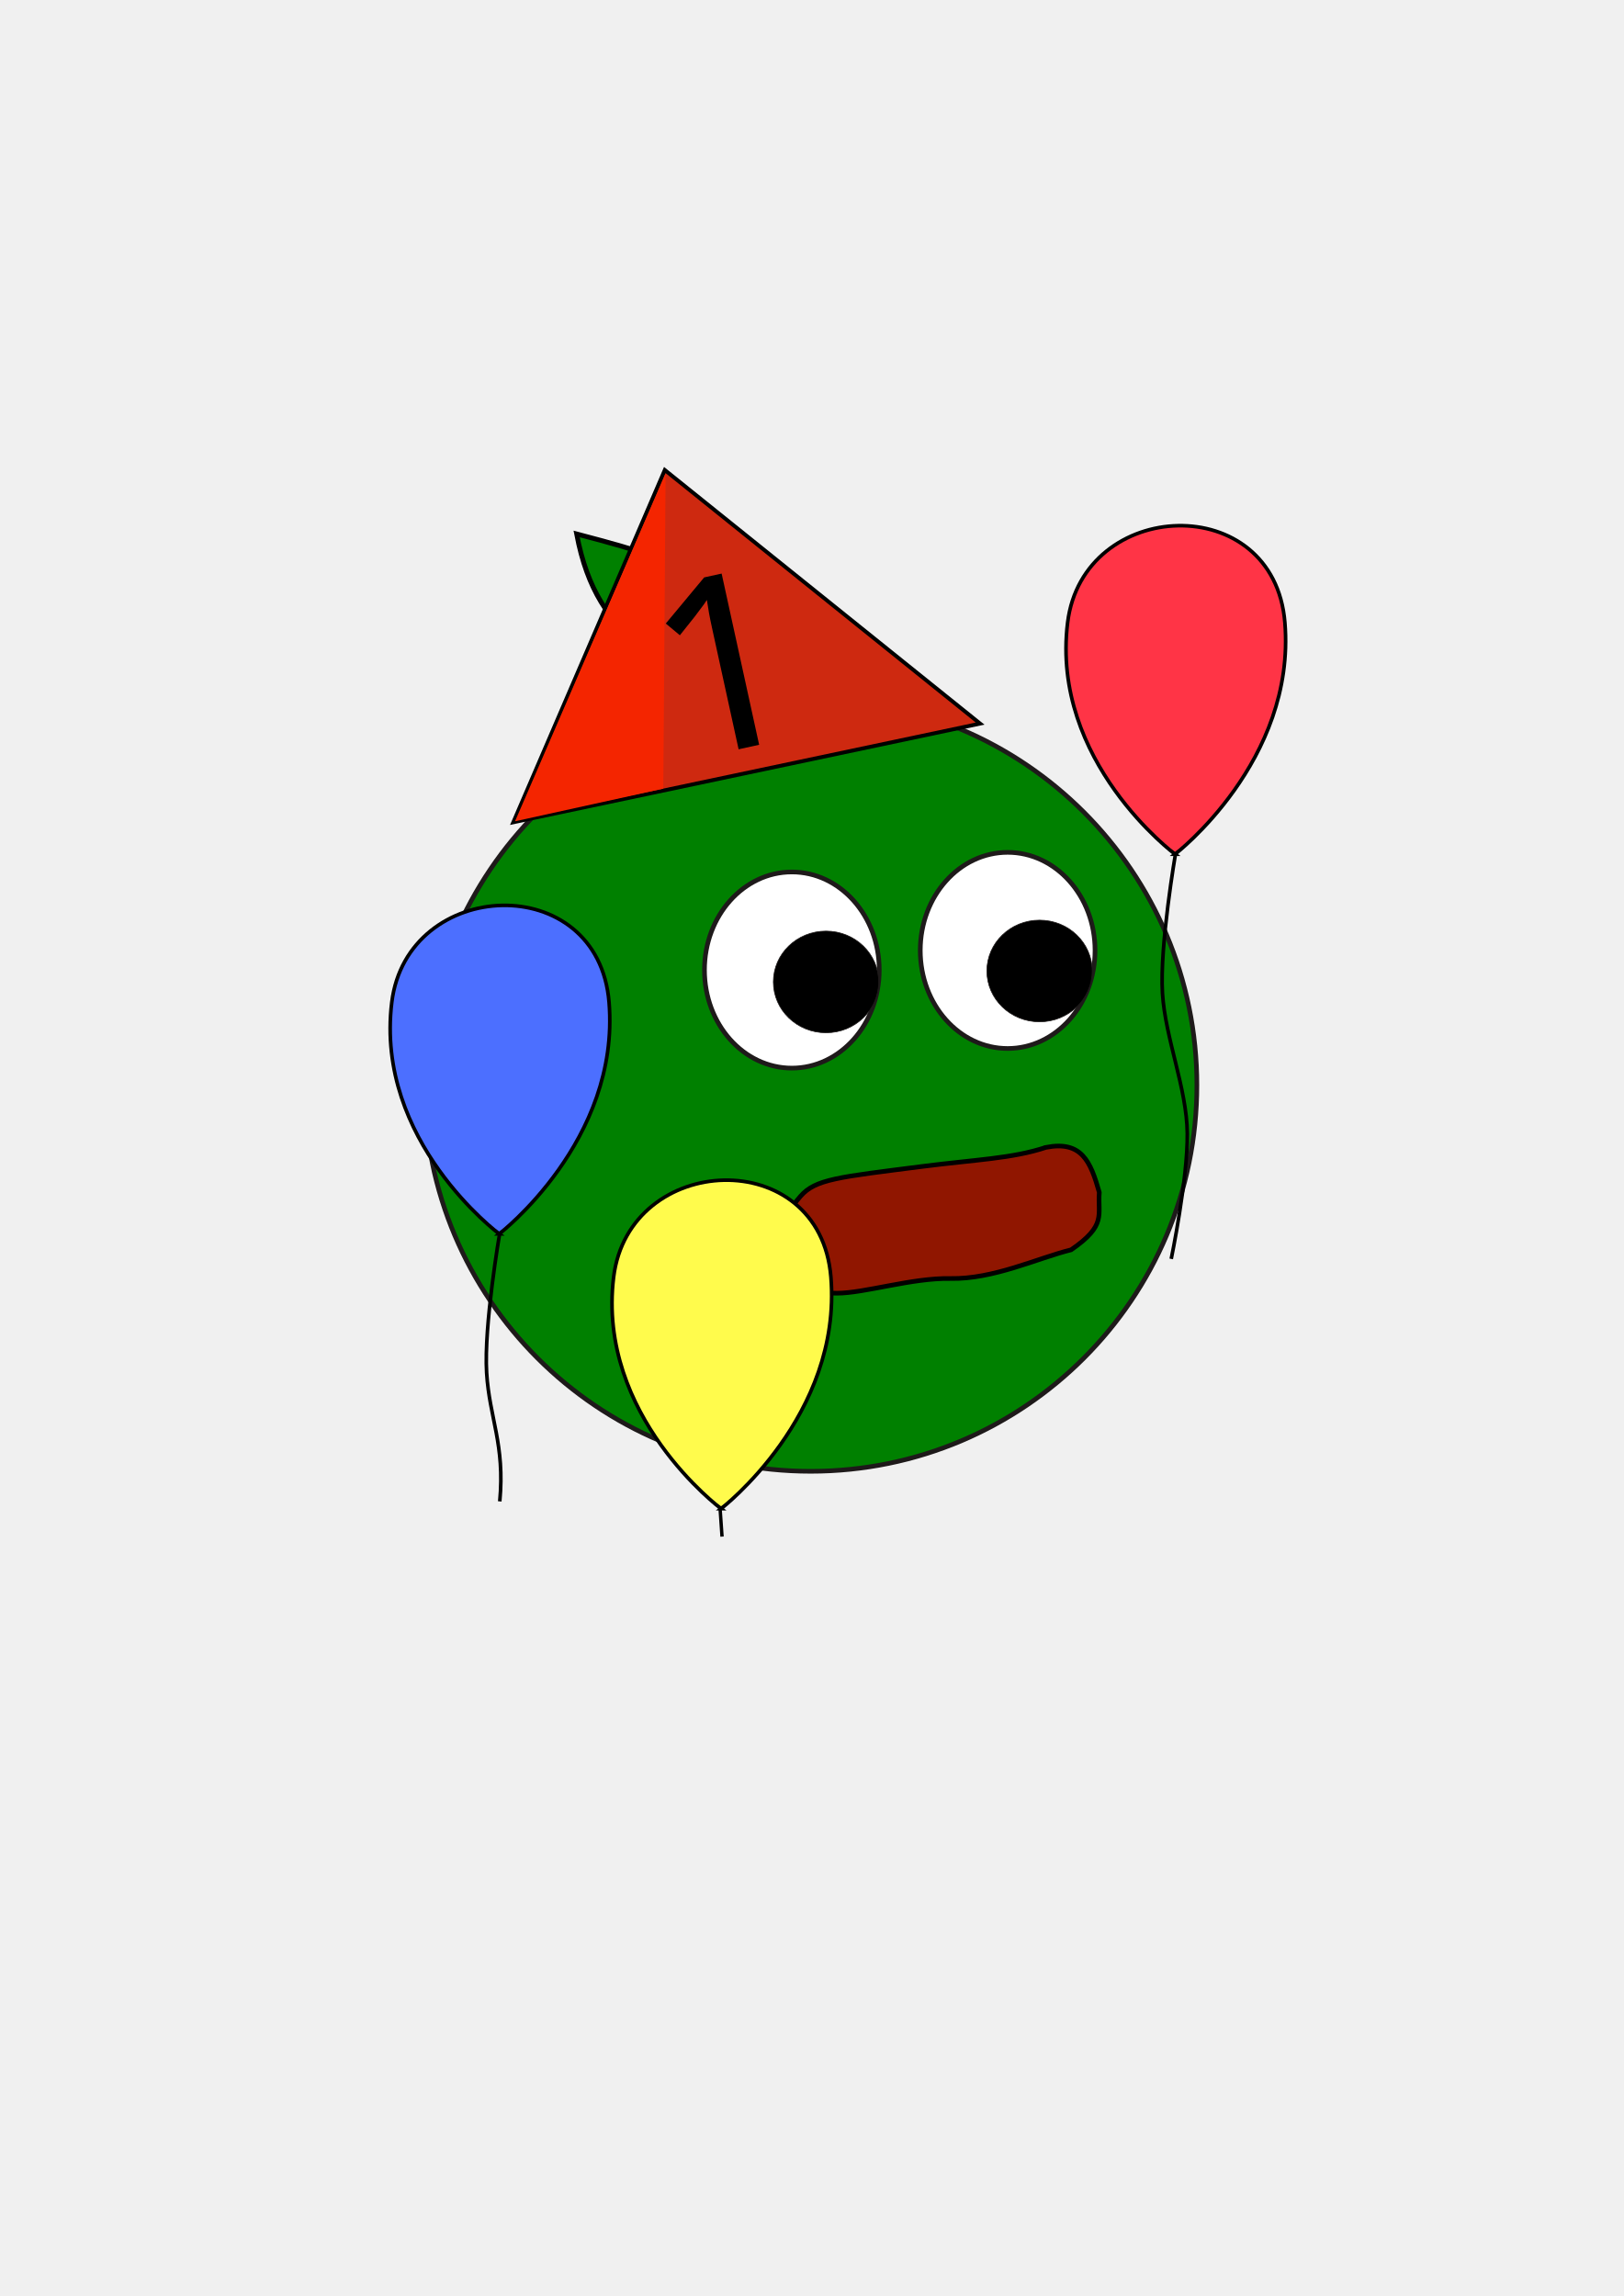
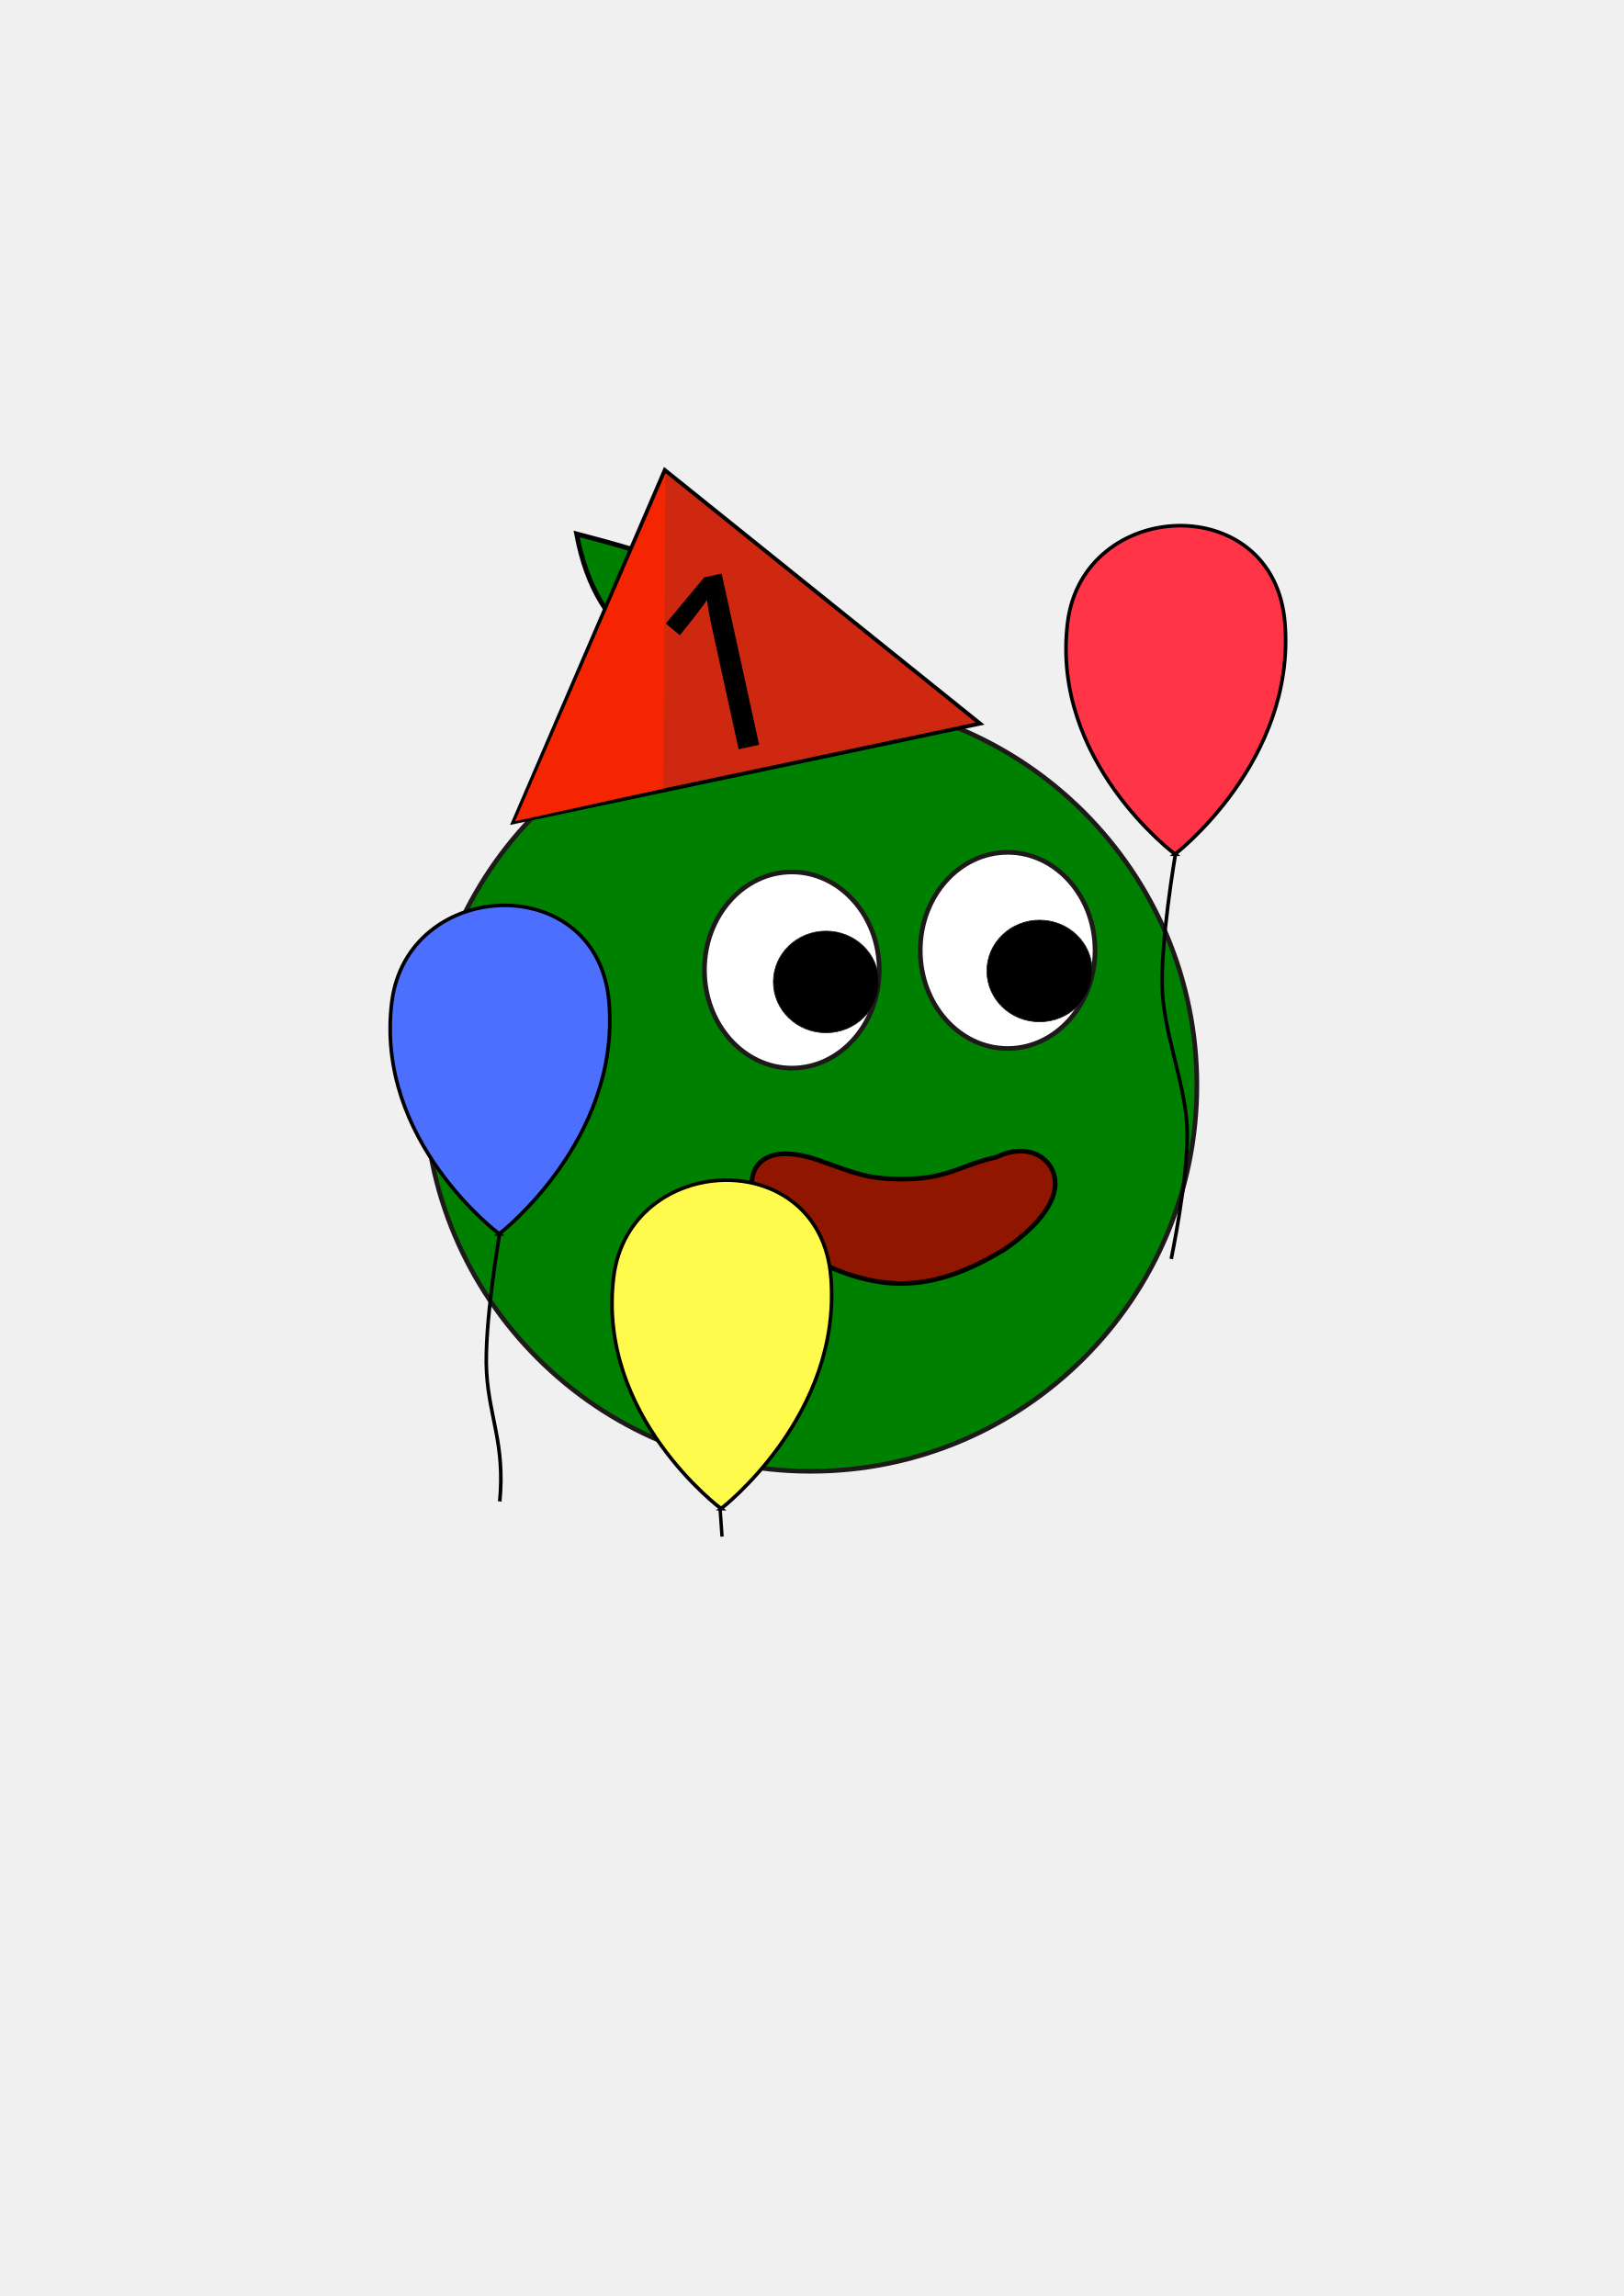
<svg xmlns="http://www.w3.org/2000/svg" width="210mm" height="297mm" viewBox="0 0 210 297" version="1.1" id="svg5">
  <defs id="defs2">
    <linearGradient id="linearGradient13268">
      <stop style="stop-color:#eaeaea;stop-opacity:1;" offset="0" id="stop13266" />
    </linearGradient>
  </defs>
  <g id="layer1">
    <circle style="fill:#008000;stroke:#1e1a1a;stroke-width:0.6;stroke-linejoin:bevel;stroke-miterlimit:3.4;stroke-dasharray:none" id="path577" cx="104.847" cy="140.369" r="49.951" />
    <ellipse style="fill:#ffffff;stroke:#1e1a1a;stroke-width:0.6;stroke-linejoin:bevel;stroke-miterlimit:3.4;stroke-dasharray:none" id="path789" cx="130.324" cy="122.942" rx="11.302" ry="12.686" />
    <ellipse style="fill:#ffffff;stroke:#1e1a1a;stroke-width:0.6;stroke-linejoin:bevel;stroke-miterlimit:3.4;stroke-dasharray:none" id="path789-0" cx="102.414" cy="125.48" rx="11.302" ry="12.686" />
-     <path style="fill:#901600;fill-opacity:1;stroke:#000000;stroke-width:0.6;stroke-linecap:butt;stroke-linejoin:miter;stroke-opacity:1;stroke-dasharray:none" d="m 135.293,148.415 c -4.417,1.46 -9.071,1.576 -16.056,2.474 -10.801,1.388 -13.755,1.622 -15.703,3.85 -2.542,2.908 -4.306,6.768 -2.522,9.207 1.555,2.126 3.656,3.337 7.228,3.337 3.572,0 9.726,-1.996 14.679,-1.901 5.582,0.107 11.222,-2.617 15.618,-3.716 4.637,-3.188 3.413,-4.48 3.638,-7.429 -1.137,-4.023 -2.288,-6.706 -6.882,-5.823 z" id="path1369" />
+     <path style="fill:#901600;fill-opacity:1;stroke:#000000;stroke-width:0.6;stroke-linecap:butt;stroke-linejoin:miter;stroke-opacity:1;stroke-dasharray:none" d="m 128.897,149.67 c -4.745,1.061 -6.215,2.807 -11.985,2.849 -4.801,0.035 -6.321,-0.785 -10.956,-2.409 -6.083,-2.131 -8.793,-0 -8.73,3.185 0.054,2.744 1.905,5.32 5.887,8.193 3.835,2.767 9.011,4.532 13.341,4.54 4.861,0.009 9.185,-1.823 13.489,-4.432 3.71,-2.55 6.827,-5.879 6.504,-8.885 -0.118,-2.499 -3.088,-5.163 -7.55,-3.041 z" id="path1369" />
    <ellipse style="fill:#000000;fill-opacity:1;stroke:#1e1a1a;stroke-width:0.093;stroke-linejoin:bevel;stroke-miterlimit:3.4" id="path2097" cx="106.832" cy="127.017" rx="6.809" ry="6.574" />
    <ellipse style="fill:#000000;fill-opacity:1;stroke:#1e1a1a;stroke-width:0.093;stroke-linejoin:bevel;stroke-miterlimit:3.4" id="path2097-3" cx="134.448" cy="125.601" rx="6.809" ry="6.574" />
    <path style="fill:#008000;stroke:#000000;stroke-width:0.623;stroke-linecap:butt;stroke-linejoin:miter;stroke-dasharray:none;stroke-opacity:1" d="M 100.372,92.234 C 97.647,84.289 95.823,81.09 91.735,77.055 86.883,72.267 83.679,71.485 74.577,69.069 c 1.392,7.293 4.159,11.102 8.583,15.108 3.137,2.84 6.089,4.986 17.212,8.057 z" id="path8291" />
    <path style="fill:#ff3446;fill-opacity:1;stroke:#000000;stroke-width:0.466;stroke-linecap:butt;stroke-linejoin:miter;stroke-dasharray:none;stroke-opacity:1" d="m 151.975,110.495 c 0,0 -16.112,-11.994 -13.897,-29.955 1.995,-16.182 26.694,-17.256 28.102,0 1.462,17.923 -14.206,29.955 -14.206,29.955 z" id="path1114-3" />
    <path style="fill:none;stroke:#000000;stroke-width:0.466;stroke-linecap:butt;stroke-linejoin:miter;stroke-dasharray:none;stroke-opacity:1" d="m 152.046,110.36 c 0,0 -2.08,12 -1.699,18.125 0.364,5.866 3.142,12.248 3.21,18.125 0.068,5.912 -2.077,16.237 -2.077,16.237" id="path1244" />
    <path style="fill:none;stroke:#000000;stroke-width:0.466;stroke-linecap:butt;stroke-linejoin:miter;stroke-dasharray:none;stroke-opacity:1" d="m 64.638,159.477 c 0,0 -2.08,12 -1.699,18.125 0.364,5.866 2.385,9.222 1.697,16.612" id="path1244-7" />
    <path style="fill:#fffb4c;fill-opacity:1;stroke:#000000;stroke-width:0.466;stroke-linecap:butt;stroke-linejoin:miter;stroke-dasharray:none;stroke-opacity:1" d="m 93.26,195.157 c 0,0 -16.112,-11.994 -13.897,-29.955 1.995,-16.182 26.694,-17.256 28.102,0 1.462,17.923 -14.206,29.955 -14.206,29.955 z" id="path1114-3-6" />
    <path style="fill:none;stroke:#000000;stroke-width:0.436;stroke-linecap:butt;stroke-linejoin:miter;stroke-dasharray:none;stroke-opacity:1" d="m 93.122,195.003 0.261,3.766" id="path1325" />
    <path style="fill:#4c6fff;fill-opacity:1;stroke:#000000;stroke-width:0.466;stroke-linecap:butt;stroke-linejoin:miter;stroke-dasharray:none;stroke-opacity:1" d="m 64.567,159.612 c 0,0 -16.112,-11.994 -13.897,-29.955 1.995,-16.182 26.694,-17.256 28.102,0 1.462,17.923 -14.206,29.955 -14.206,29.955 z" id="path1114-3-5" />
    <path style="fill:#ce2910;fill-opacity:1;stroke:#000000;stroke-width:0.502;stroke-linecap:butt;stroke-linejoin:miter;stroke-dasharray:none;stroke-opacity:1" d="M 85.981,60.802 66.387,106.365 126.76,93.6 Z" id="path893" />
    <path style="fill:#f42500;fill-opacity:1;stroke:none;stroke-width:0.221px;stroke-linecap:butt;stroke-linejoin:miter;stroke-opacity:1" d="m 86.084,61.231 -0.297,40.787 -19.178,4.22 z" id="path24387" />
    <text xml:space="preserve" style="font-style:normal;font-weight:normal;font-size:10.583px;line-height:1.25;font-family:sans-serif;fill:#000000;fill-opacity:1;stroke:none;stroke-width:0.265;stroke-dasharray:none" x="64.033" y="115.116" id="text9021" transform="rotate(-12.35364)">
      <tspan id="tspan9019" style="font-style:normal;font-variant:normal;font-weight:normal;font-stretch:normal;font-size:31.75px;font-family:STSong;-inkscape-font-specification:'STSong, Normal';font-variant-ligatures:normal;font-variant-caps:normal;font-variant-numeric:normal;font-variant-east-asian:normal;stroke-width:0.265;stroke-dasharray:none" x="64.033" y="115.116">1</tspan>
    </text>
  </g>
</svg>
